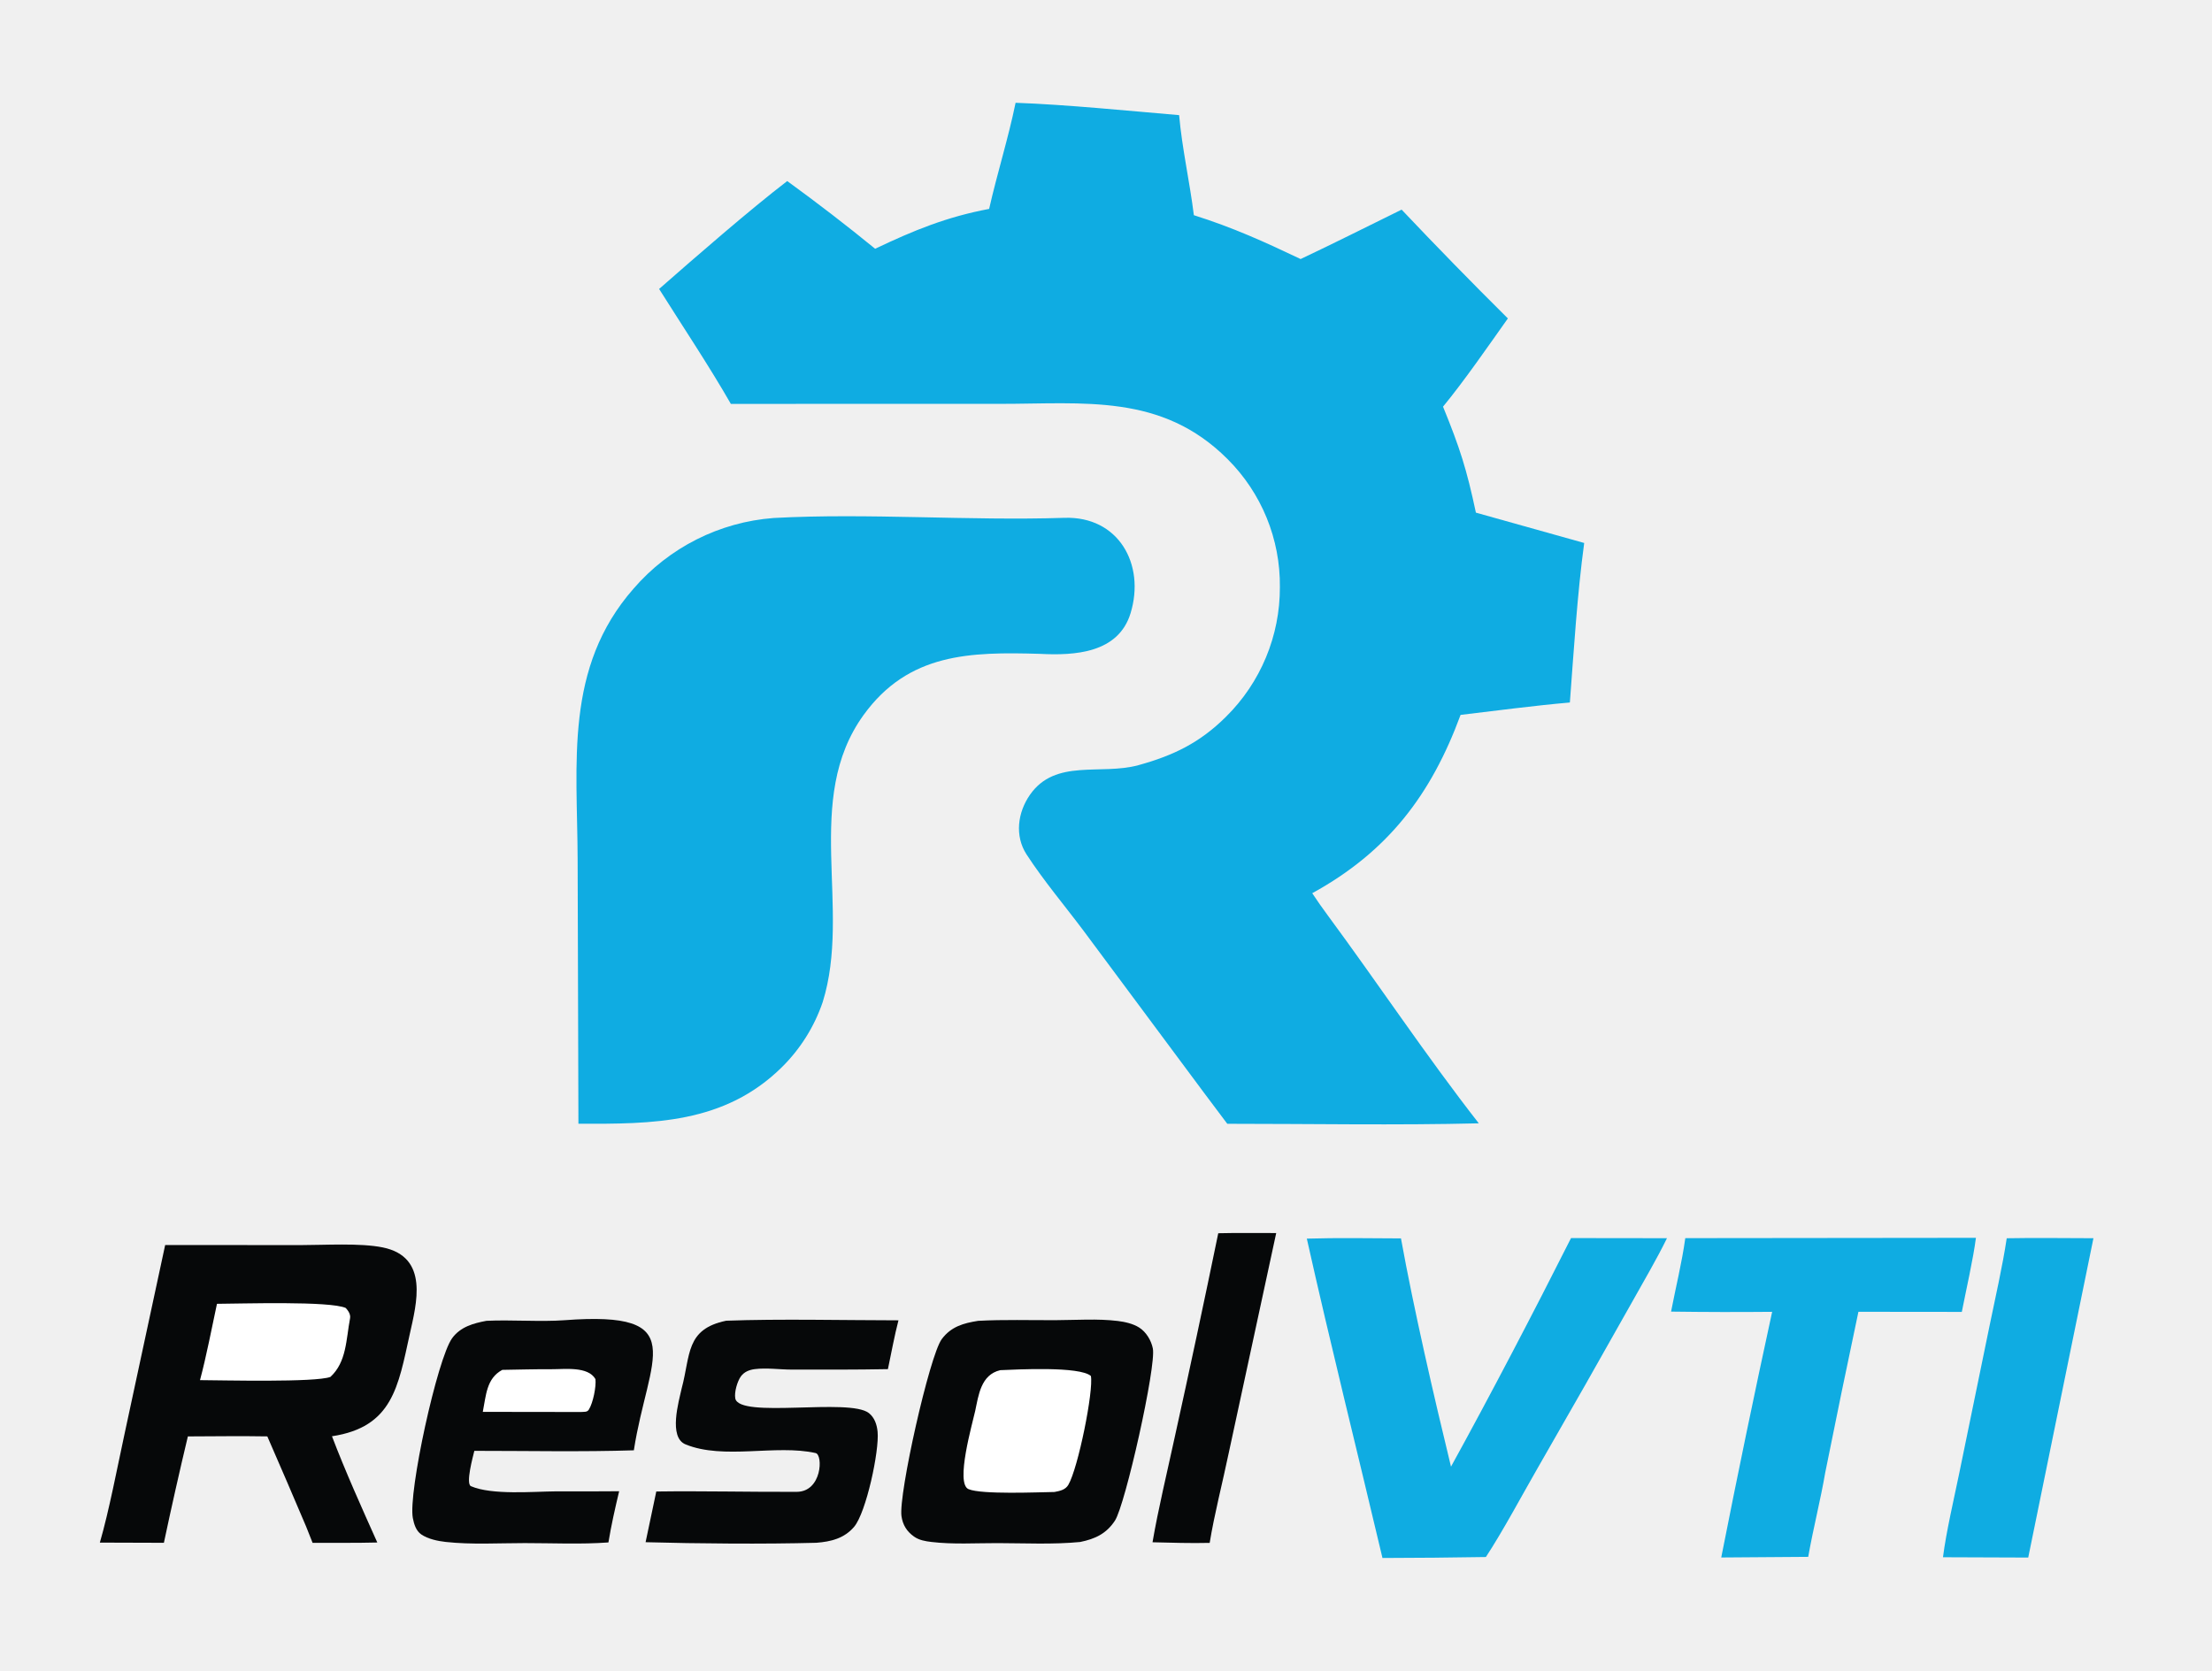
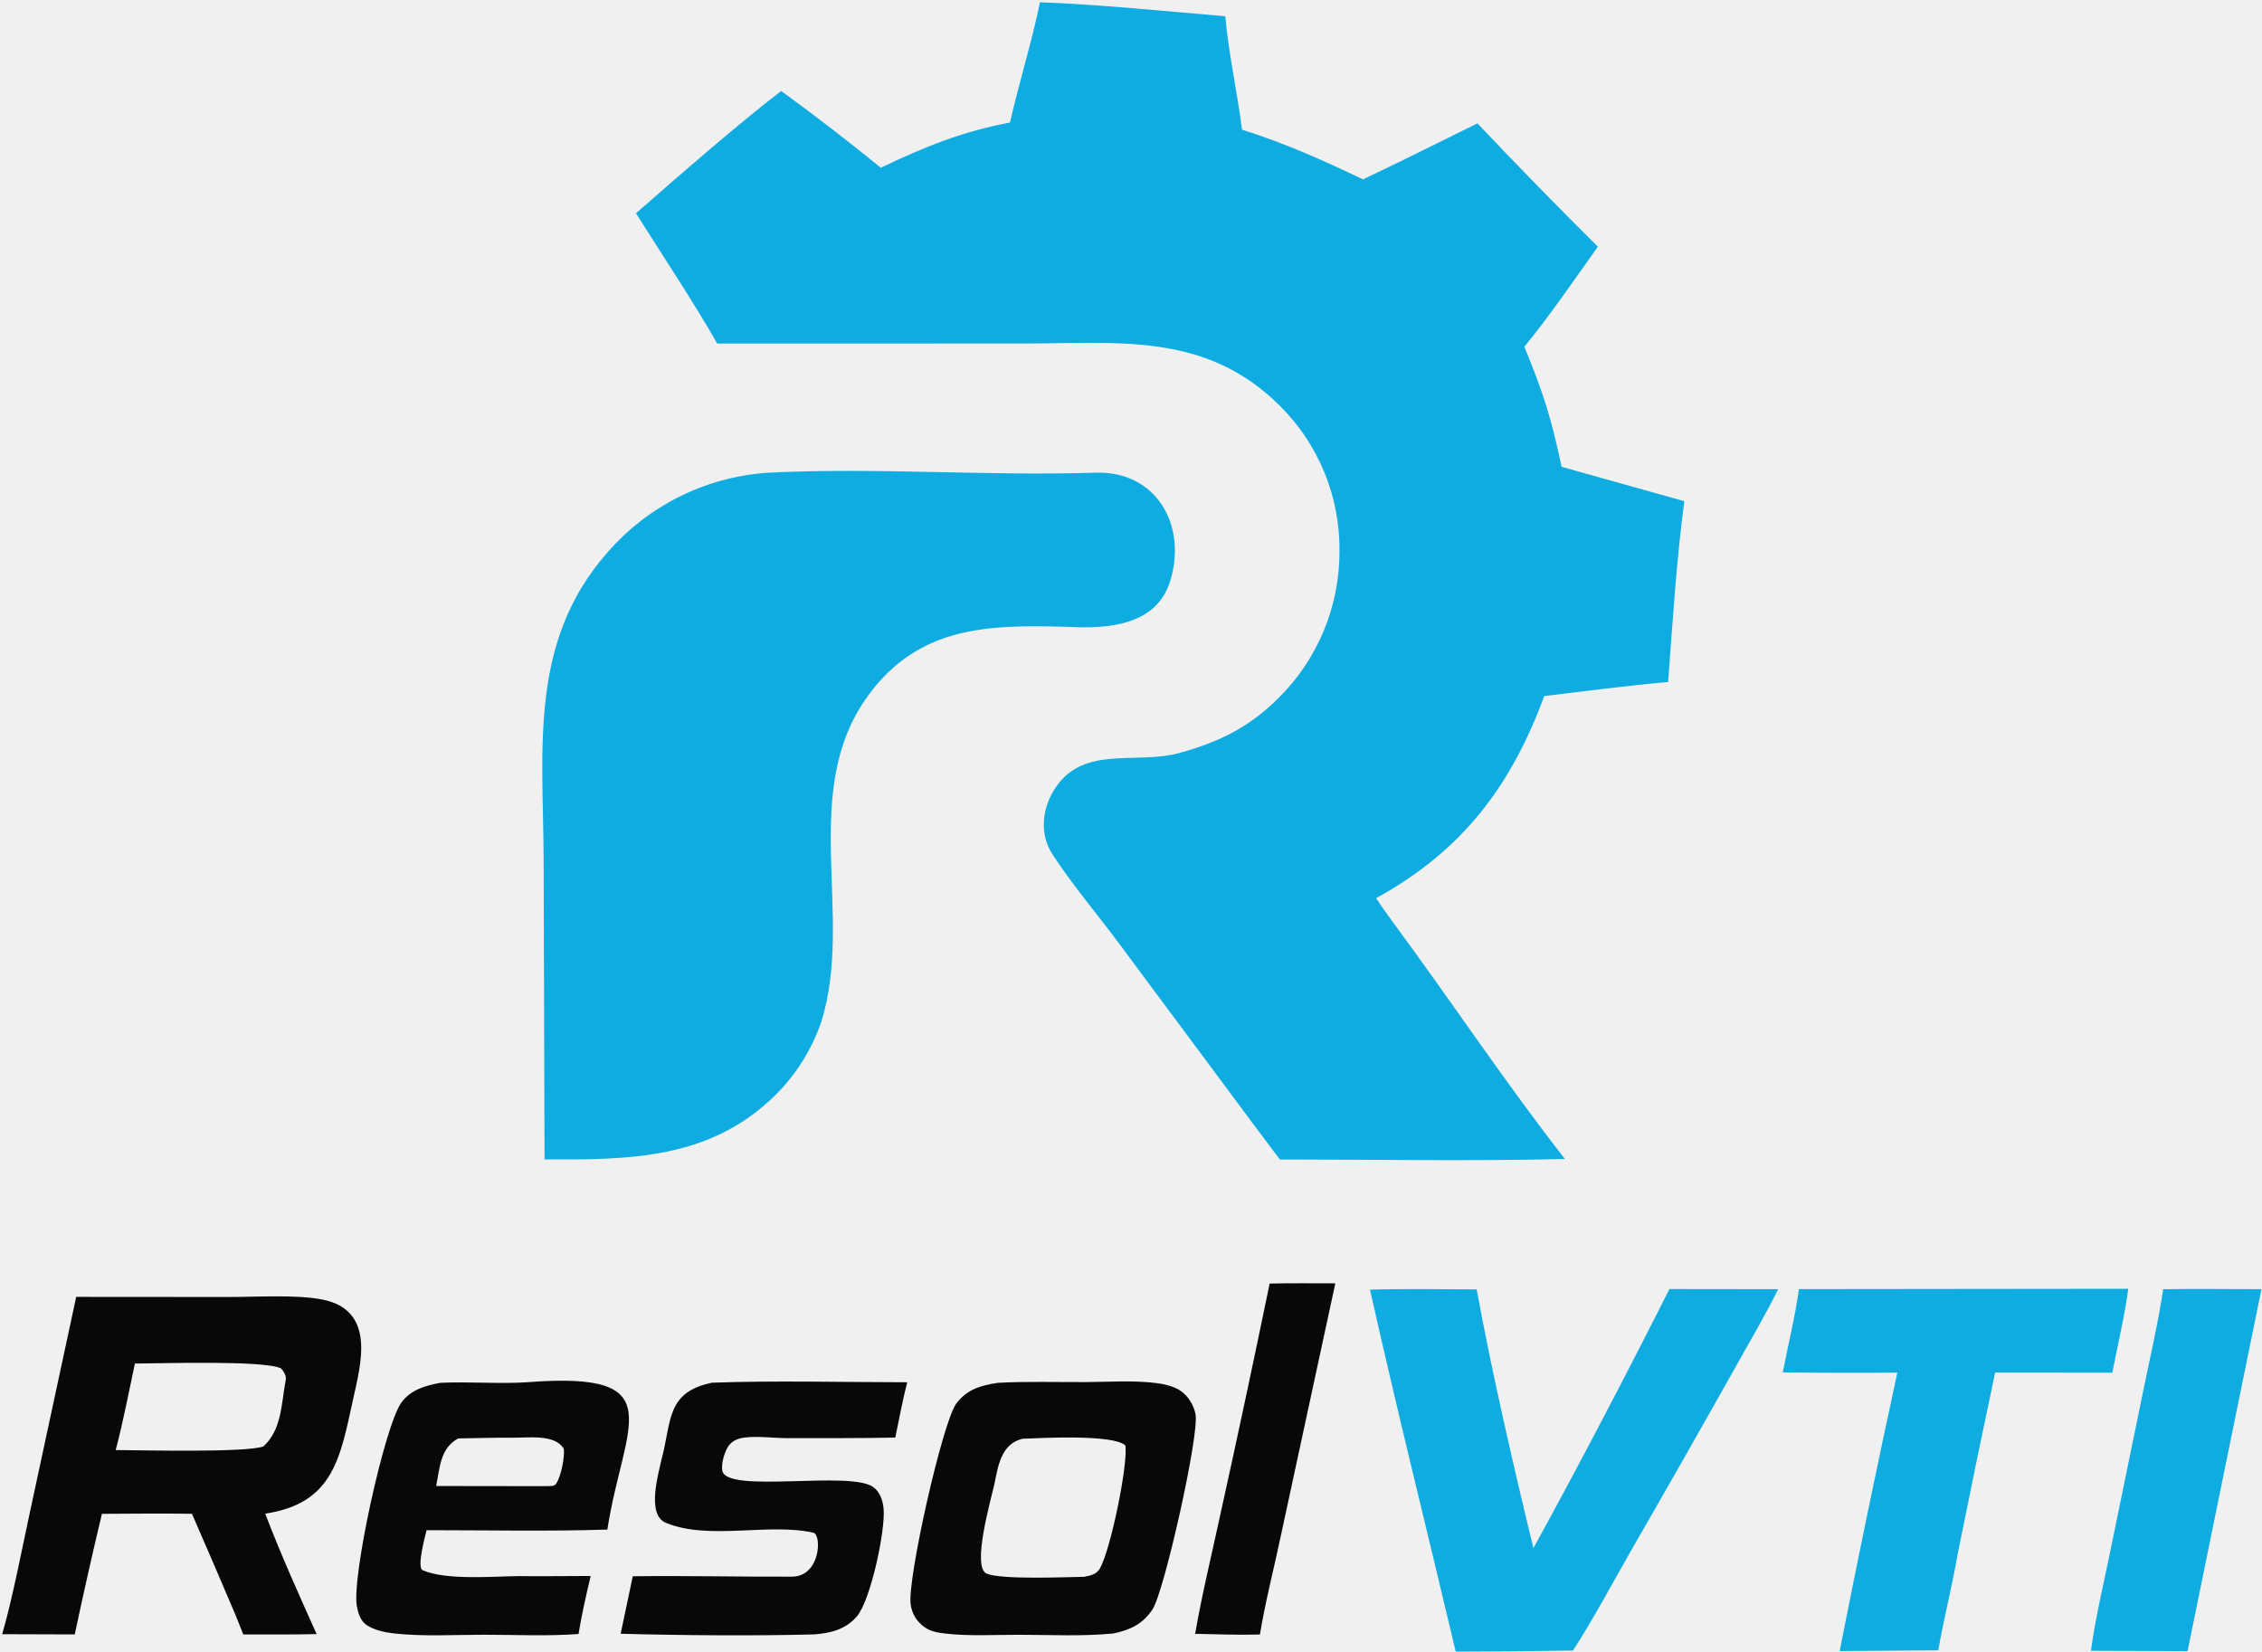
- <svg xmlns="http://www.w3.org/2000/svg" width="768" height="580" viewBox="200 150 768 580">
-   <style>@media (prefers-color-scheme: dark) { .text-path { fill: #ffffff !important; } }</style>
-   <path fill="#0FACE2" d="M552.609 185.695C570.064 186.305 591.881 188.503 609.388 189.984C610.391 201.456 613.077 213.188 614.505 224.731C627.988 228.982 638.957 233.949 651.572 239.96C663.224 234.459 675.044 228.493 686.64 222.8C698.738 235.586 711.035 248.182 723.527 260.584C716.767 270.116 708.309 282.379 701.013 291.227C706.899 305.64 709.215 312.926 712.429 328.028L750.029 338.564C747.624 356.228 746.407 376.062 745.054 393.961C732.623 395.048 719.553 396.789 707.109 398.267C696.875 426.014 681.903 445.736 655.606 460.191C657.265 462.74 659.243 465.514 661.062 467.978C678.676 491.853 695.18 516.731 713.434 540.105C685.132 540.812 654.522 540.26 626.105 540.266L618.136 529.643L576.128 473.127C569.568 464.379 562.377 455.888 556.43 446.745C552.212 440.259 553.347 432.102 557.606 426C566.449 413.331 582.204 419.328 595.292 415.717C607.431 412.367 616.596 407.924 625.66 398.913C637.693 387.027 644.435 370.799 644.369 353.886C644.559 337.221 638.006 321.187 626.197 309.427C603.354 286.559 576.371 290.276 547.092 290.25L453.747 290.259C446.441 277.48 436.755 262.918 428.841 250.348C441.463 239.278 460.508 222.691 473.324 212.879C483.719 220.427 493.898 228.267 503.85 236.391C517.248 230 528.708 225.312 543.424 222.547C546.212 210.243 550.152 197.749 552.609 185.695Z" />
-   <path fill="#0FACE2" d="M468.643 329.883C501.476 328.113 536.448 330.916 569.547 329.83C588.368 329.212 597.713 345.996 592.528 362.96C588.285 376.841 573.144 377.706 561.006 377.065C536.841 376.357 515.414 376.761 499.842 398.292C478.616 427.641 495.779 465.562 485.63 498.031C482.722 506.552 477.874 514.282 471.467 520.609C451.468 540.359 426.458 540.346 400.826 540.247L400.553 448.547C400.45 414.845 395.868 381.869 419.973 354.417C432.312 340.122 449.813 331.299 468.643 329.883Z" />
-   <path class="text-path" fill="#060809" d="M257.347 582.363L304.307 582.397C312.649 582.395 325.025 581.606 332.857 583.195C349.134 586.497 344.578 602.827 342.278 613.264C338.248 631.547 336.309 645.602 315.258 648.781C319.876 660.915 325.683 673.829 331 685.676C323.674 685.867 315.896 685.767 308.533 685.796L306.267 680.094C301.837 669.647 297.353 659.224 292.813 648.824C283.731 648.661 274.332 648.808 265.226 648.833C262.295 661.113 259.52 673.43 256.901 685.781L234.671 685.71C237.867 674.702 240.793 659.27 243.28 647.785L257.347 582.363Z" />
-   <path fill="white" d="M275.331 602.786C283.533 602.756 314.68 601.743 320.066 604.246C320.951 605.24 321.792 606.482 321.535 607.837C320.144 615.199 320.356 622.976 314.717 628.169C309.543 630.139 277.153 629.329 269.44 629.291C271.652 621.044 273.518 611.229 275.331 602.786Z" />
-   <path fill="#0FACE2" d="M745.459 579.956L778.77 579.998C775.229 587.229 770.683 594.974 766.719 602.057C755.886 621.354 744.947 640.591 733.902 659.767C728.467 669.207 721.752 681.814 715.895 690.718C703.927 690.918 691.958 691.029 679.989 691.052C671.337 654.406 661.898 616.746 653.725 580.147C664.412 579.822 675.67 580.027 686.413 580.067C690.821 604.446 697.894 635.128 703.783 659.338C717.364 634.675 732.807 605.075 745.459 579.956Z" />
-   <path class="text-path" fill="#060809" d="M539.627 608.697C548.547 608.211 557.644 608.506 566.583 608.465C573.61 608.433 581.132 607.891 588.094 608.746C590.582 609.051 593.408 609.68 595.542 611.041C597.967 612.588 599.7 615.495 600.262 618.284C601.505 624.442 590.709 672.566 587.108 678.074C584.125 682.638 580.192 684.443 575.018 685.499C565.606 686.406 555.81 685.912 546.35 685.89C538.845 685.873 530.813 686.385 523.376 685.486C521.235 685.227 519.125 684.882 517.324 683.601C514.826 681.826 513.429 679.573 512.992 676.529C511.918 669.05 522.714 620.792 526.977 615.045C530.217 610.68 534.562 609.487 539.627 608.697Z" />
-   <path fill="white" d="M547.279 625.829C553.216 625.586 574.881 624.424 578.753 627.849C579.73 632.966 574.333 659.846 570.915 665.66C569.897 667.393 567.986 667.778 566.11 668.13C560.52 668.21 540.78 669.08 536.257 667.137C531.617 665.143 537.676 644.18 538.587 639.973C539.747 634.62 540.513 627.422 547.279 625.829Z" />
-   <path fill="#0FACE2" d="M785.125 579.979L886.036 579.871C885.121 587.101 882.59 598.16 881.137 605.593L845.238 605.556C841.293 624.16 837.45 642.785 833.71 661.431C832.101 670.872 829.539 680.806 827.809 690.659L797.611 690.877C803.226 662.383 809.118 633.945 815.286 605.565C803.589 605.68 791.891 605.655 780.194 605.492C781.814 597.019 783.959 588.496 785.125 579.979Z" />
-   <path class="text-path" fill="#060809" d="M368.9 608.691C377.425 608.275 387.834 609.094 395.957 608.481C440.354 605.132 425.088 621.258 420.069 653.659C402.501 654.235 382.456 653.843 364.689 653.846C364.257 655.688 361.587 665.282 363.514 666.119C370.788 669.279 385.205 667.968 393.035 667.917C400.306 667.982 407.683 667.895 414.963 667.874C413.512 674.038 412.267 679.415 411.245 685.653C401.693 686.357 391.788 685.88 382.189 685.882C373.176 685.883 363.717 686.463 354.78 685.485C352.016 685.183 348.596 684.466 346.275 682.879C344.438 681.622 343.743 679.3 343.338 677.206C341.648 668.473 351.841 621.768 356.985 614.722C359.872 610.768 364.362 609.539 368.9 608.691Z" />
-   <path fill="white" d="M374.397 625.724C380.062 625.642 385.831 625.463 391.487 625.498C396.079 625.526 404.169 624.41 406.741 628.939C407.029 631.571 405.928 637.106 404.472 639.482C403.858 640.485 402.945 640.252 401.643 640.355L367.627 640.308C368.76 634.628 368.875 628.67 374.397 625.724Z" />
-   <path class="text-path" fill="#060809" d="M452.15 608.654C470.766 607.967 493.053 608.506 511.945 608.52C510.598 613.65 509.395 620.186 508.28 625.471C497.17 625.682 486.028 625.642 474.915 625.631C470.768 625.626 466.166 624.947 462.073 625.463C460.163 625.703 458.397 626.392 457.23 627.991C456.002 629.671 454.887 633.502 455.285 635.63C456.62 642.769 494.917 635.371 501.685 640.74C503.661 642.307 504.459 644.763 504.697 647.193C505.342 653.781 500.746 675.291 496.538 680.236C493.112 684.26 488.495 685.384 483.448 685.774C465.297 686.264 442.309 686.074 424.145 685.572L427.861 667.964C444.082 667.747 460.411 668.152 476.621 668.082C485.425 668.044 485.801 655.199 483.186 654.613C469.404 651.529 451.246 657.026 438.019 651.601C432.007 649.135 435.683 636.689 436.686 632.113C439.802 620.537 437.984 611.568 452.15 608.654Z" />
-   <path fill="#0FACE2" d="M896.731 580.017C906.557 579.826 916.97 579.997 926.838 580.003L904.195 690.904L874.597 690.795C875.719 681.959 878.406 670.543 880.25 661.593L890.775 610.382C892.76 600.689 895.283 589.73 896.731 580.017Z" />
-   <path class="text-path" fill="#060809" d="M622.975 578.277C629.505 578.113 636.525 578.226 643.095 578.21L626.592 654.686C624.515 664.685 621.593 675.937 619.999 685.807C613.466 685.978 606.705 685.742 600.153 685.595C602.083 674.25 605.344 660.765 607.798 649.389C613.028 625.722 618.087 602.017 622.975 578.277Z" />
+ <svg xmlns="http://www.w3.org/2000/svg" viewBox="234 185 693 506">
+   <style>
+     @media (prefers-color-scheme: dark) {
+       .text-path { fill: #ffffff !important; }
+     }
+   </style>
+   <path fill="#0FACE2" d="M552.609 185.695C570.064 186.305 591.881 188.503 609.388 189.984C610.391 201.456 613.077 213.188 614.505 224.731C627.988 228.982 638.957 233.949 651.572 239.96C663.224 234.459 675.044 228.493 686.64 222.8C698.738 235.586 711.035 248.182 723.527 260.584C716.767 270.116 708.309 282.379 701.013 291.227C706.899 305.64 709.215 312.926 712.429 328.028L750.029 338.564C747.624 356.228 746.407 376.062 745.054 393.961C732.623 395.048 719.553 396.789 707.109 398.267C696.875 426.014 681.903 445.736 655.606 460.191C657.265 462.74 659.243 465.514 661.062 467.978C678.676 491.853 695.18 516.731 713.434 540.105C685.132 540.812 654.522 540.26 626.105 540.266L618.136 529.643L576.128 473.127C569.568 464.379 562.377 455.888 556.43 446.745C552.212 440.259 553.347 432.102 557.606 426C566.449 413.331 582.204 419.328 595.292 415.717C607.431 412.367 616.596 407.924 625.66 398.913C637.693 387.027 644.435 370.799 644.369 353.886C644.559 337.221 638.006 321.187 626.197 309.427C603.354 286.559 576.371 290.276 547.092 290.25L453.747 290.259C446.441 277.48 436.755 262.918 428.841 250.348C441.463 239.278 460.508 222.691 473.324 212.879C483.719 220.427 493.898 228.267 503.85 236.391C517.248 230 528.708 225.312 543.424 222.547C546.212 210.243 550.152 197.749 552.609 185.695Z M468.643 329.883C501.476 328.113 536.448 330.916 569.547 329.83C588.368 329.212 597.713 345.996 592.528 362.96C588.285 376.841 573.144 377.706 561.006 377.065C536.841 376.357 515.414 376.761 499.842 398.292C478.616 427.641 495.779 465.562 485.63 498.031C482.722 506.552 477.874 514.282 471.467 520.609C451.468 540.359 426.458 540.346 400.826 540.247L400.553 448.547C400.45 414.845 395.868 381.869 419.973 354.417C432.312 340.122 449.813 331.299 468.643 329.883Z M745.459 579.956L778.77 579.998C775.229 587.229 770.683 594.974 766.719 602.057C755.886 621.354 744.947 640.591 733.902 659.767C728.467 669.207 721.752 681.814 715.895 690.718C703.927 690.918 691.958 691.029 679.989 691.052C671.337 654.406 661.898 616.746 653.725 580.147C664.412 579.822 675.67 580.027 686.413 580.067C690.821 604.446 697.894 635.128 703.783 659.338C717.364 634.675 732.807 605.075 745.459 579.956Z M785.125 579.979L886.036 579.871C885.121 587.101 882.59 598.16 881.137 605.593L845.238 605.556C841.293 624.16 837.45 642.785 833.71 661.431C832.101 670.872 829.539 680.806 827.809 690.659L797.611 690.877C803.226 662.383 809.118 633.945 815.286 605.565C803.589 605.68 791.891 605.655 780.194 605.492C781.814 597.019 783.959 588.496 785.125 579.979Z M896.731 580.017C906.557 579.826 916.97 579.997 926.838 580.003L904.195 690.904L874.597 690.795C875.719 681.959 878.406 670.543 880.25 661.593L890.775 610.382C892.76 600.689 895.283 589.73 896.731 580.017Z" />
+   <path class="text-path" fill="#060809" fill-rule="evenodd" d="M257.347 582.363L304.307 582.397C312.649 582.395 325.025 581.606 332.857 583.195C349.134 586.497 344.578 602.827 342.278 613.264C338.248 631.547 336.309 645.602 315.258 648.781C319.876 660.915 325.683 673.829 331 685.676C323.674 685.867 315.896 685.767 308.533 685.796L306.267 680.094C301.837 669.647 297.353 659.224 292.813 648.824C283.731 648.661 274.332 648.808 265.226 648.833C262.295 661.113 259.52 673.43 256.901 685.781L234.671 685.71C237.867 674.702 240.793 659.27 243.28 647.785L257.347 582.363Z M275.331 602.786C283.533 602.756 314.68 601.743 320.066 604.246C320.951 605.24 321.792 606.482 321.535 607.837C320.144 615.199 320.356 622.976 314.717 628.169C309.543 630.139 277.153 629.329 269.44 629.291C271.652 621.044 273.518 611.229 275.331 602.786Z M539.627 608.697C548.547 608.211 557.644 608.506 566.583 608.465C573.61 608.433 581.132 607.891 588.094 608.746C590.582 609.051 593.408 609.68 595.542 611.041C597.967 612.588 599.7 615.495 600.262 618.284C601.505 624.442 590.709 672.566 587.108 678.074C584.125 682.638 580.192 684.443 575.018 685.499C565.606 686.406 555.81 685.912 546.35 685.89C538.845 685.873 530.813 686.385 523.376 685.486C521.235 685.227 519.125 684.882 517.324 683.601C514.826 681.826 513.429 679.573 512.992 676.529C511.918 669.05 522.714 620.792 526.977 615.045C530.217 610.68 534.562 609.487 539.627 608.697Z M547.279 625.829C553.216 625.586 574.881 624.424 578.753 627.849C579.73 632.966 574.333 659.846 570.915 665.66C569.897 667.393 567.986 667.778 566.11 668.13C560.52 668.21 540.78 669.08 536.257 667.137C531.617 665.143 537.676 644.18 538.587 639.973C539.747 634.62 540.513 627.422 547.279 625.829Z M368.9 608.691C377.425 608.275 387.834 609.094 395.957 608.481C440.354 605.132 425.088 621.258 420.069 653.659C402.501 654.235 382.456 653.843 364.689 653.846C364.257 655.688 361.587 665.282 363.514 666.119C370.788 669.279 385.205 667.968 393.035 667.917C400.306 667.982 407.683 667.895 414.963 667.874C413.512 674.038 412.267 679.415 411.245 685.653C401.693 686.357 391.788 685.88 382.189 685.882C373.176 685.883 363.717 686.463 354.78 685.485C352.016 685.183 348.596 684.466 346.275 682.879C344.438 681.622 343.743 679.3 343.338 677.206C341.648 668.473 351.841 621.768 356.985 614.722C359.872 610.768 364.362 609.539 368.9 608.691Z M374.397 625.724C380.062 625.642 385.831 625.463 391.487 625.498C396.079 625.526 404.169 624.41 406.741 628.939C407.029 631.571 405.928 637.106 404.472 639.482C403.858 640.485 402.945 640.252 401.643 640.355L367.627 640.308C368.76 634.628 368.875 628.67 374.397 625.724Z M452.15 608.654C470.766 607.967 493.053 608.506 511.945 608.52C510.598 613.65 509.395 620.186 508.28 625.471C497.17 625.682 486.028 625.642 474.915 625.631C470.768 625.626 466.166 624.947 462.073 625.463C460.163 625.703 458.397 626.392 457.23 627.991C456.002 629.671 454.887 633.502 455.285 635.63C456.62 642.769 494.917 635.371 501.685 640.74C503.661 642.307 504.459 644.763 504.697 647.193C505.342 653.781 500.746 675.291 496.538 680.236C493.112 684.26 488.495 685.384 483.448 685.774C465.297 686.264 442.309 686.074 424.145 685.572L427.861 667.964C444.082 667.747 460.411 668.152 476.621 668.082C485.425 668.044 485.801 655.199 483.186 654.613C469.404 651.529 451.246 657.026 438.019 651.601C432.007 649.135 435.683 636.689 436.686 632.113C439.802 620.537 437.984 611.568 452.15 608.654Z M622.975 578.277C629.505 578.113 636.525 578.226 643.095 578.21L626.592 654.686C624.515 664.685 621.593 675.937 619.999 685.807C613.466 685.978 606.705 685.742 600.153 685.595C602.083 674.25 605.344 660.765 607.798 649.389C613.028 625.722 618.087 602.017 622.975 578.277Z" />
</svg>
